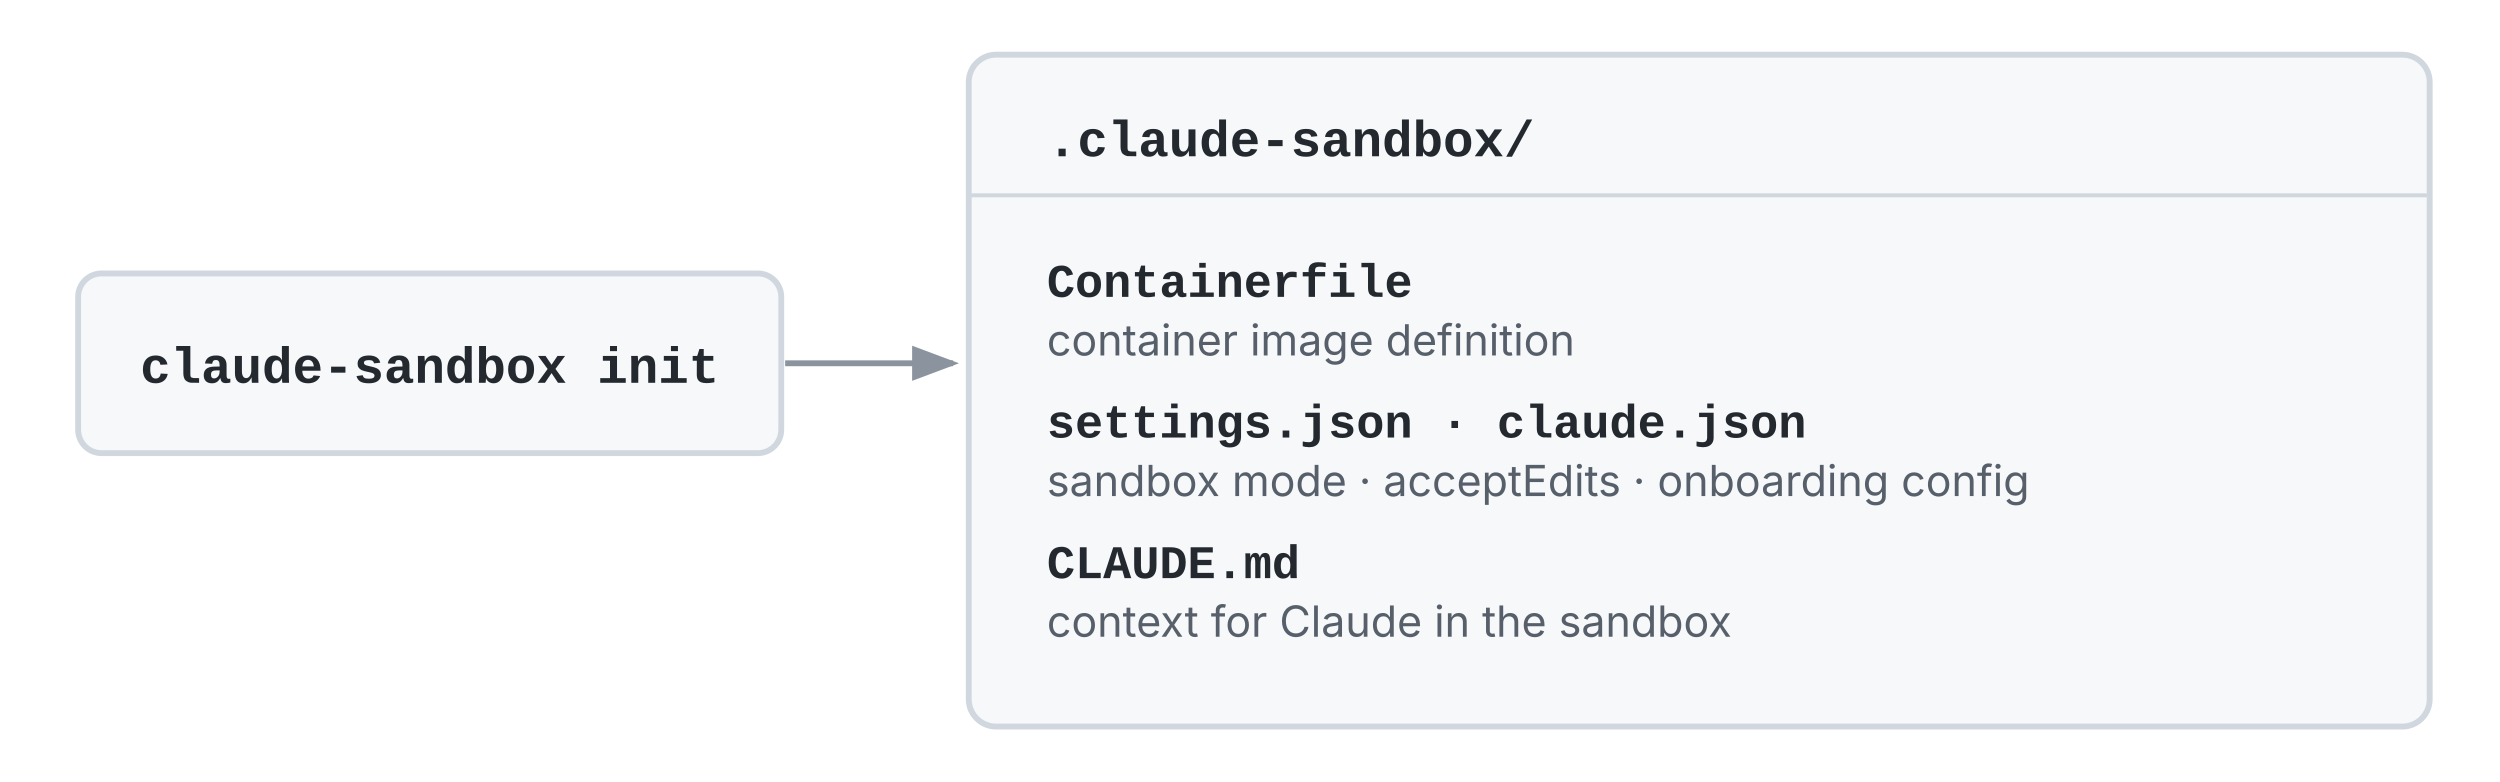
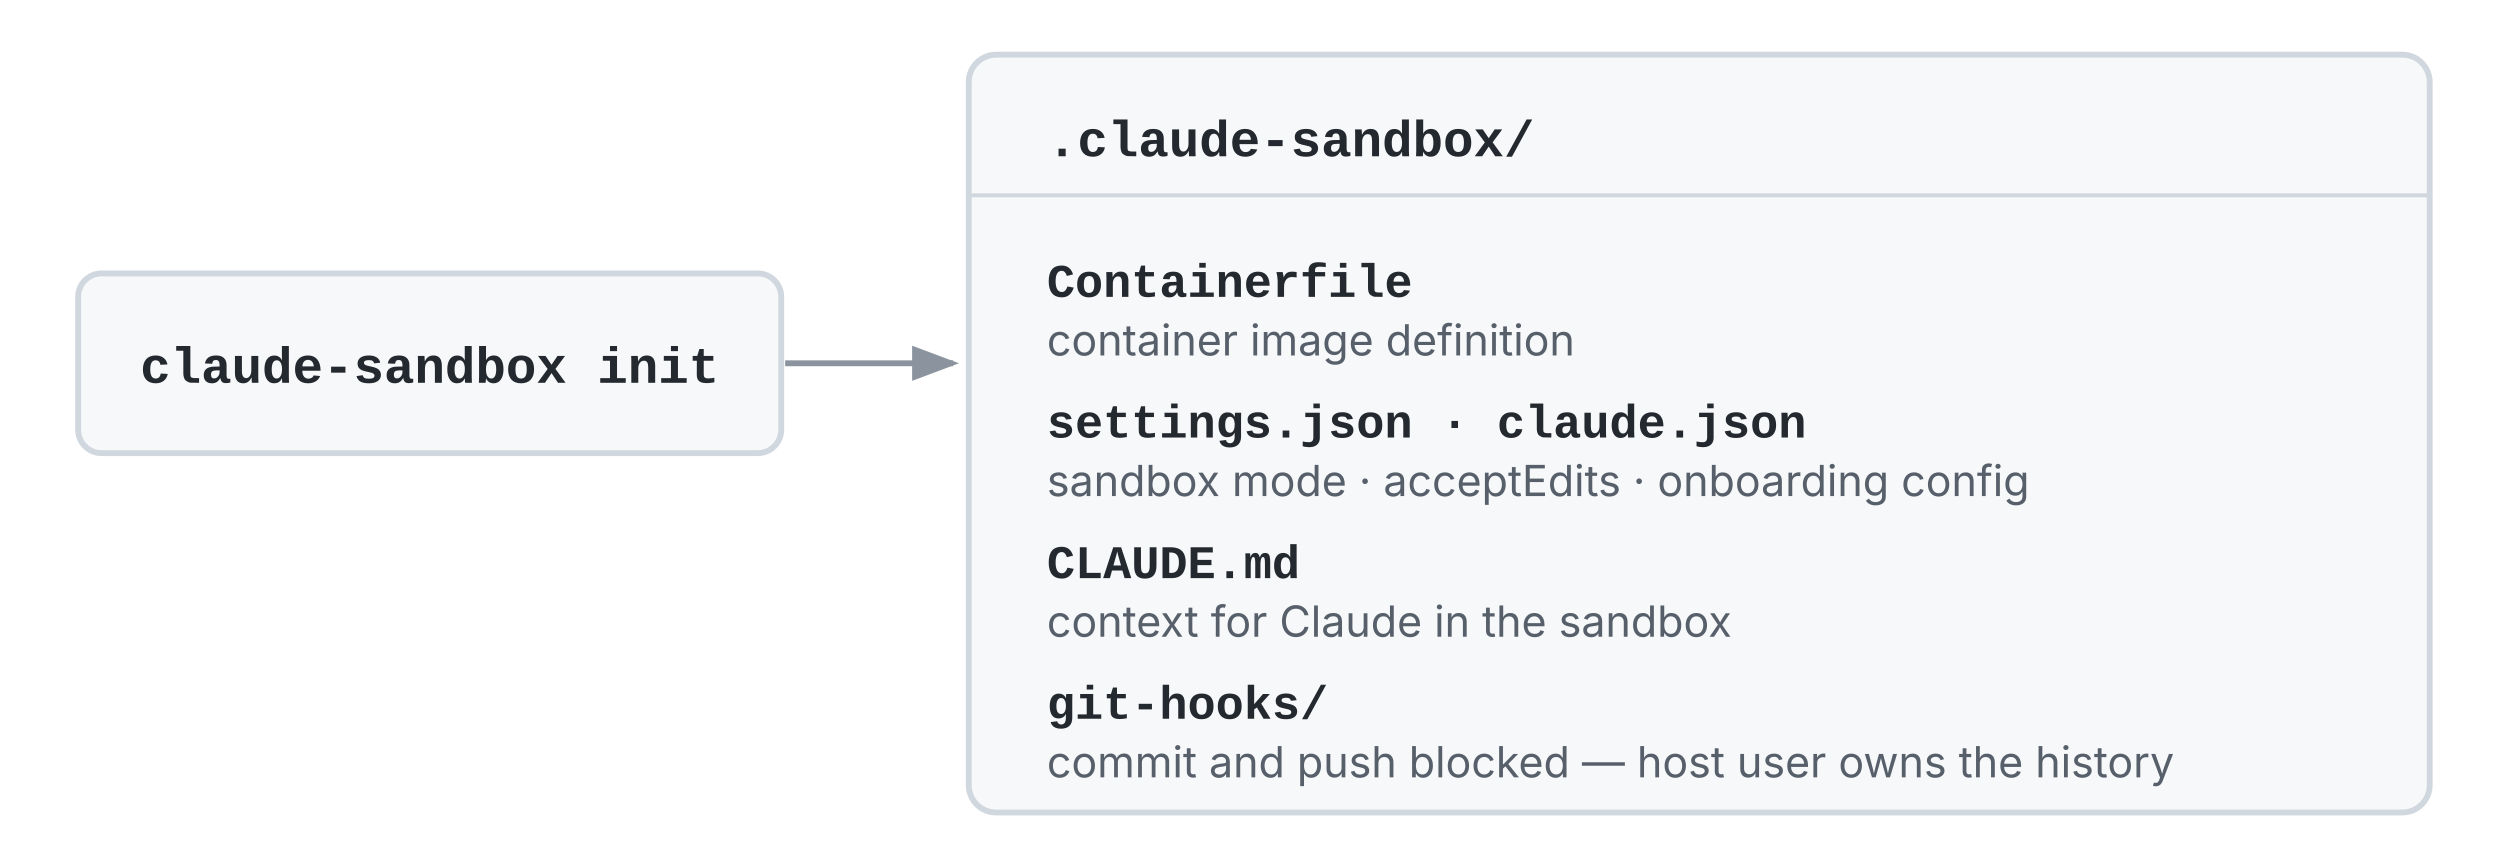
- <svg xmlns="http://www.w3.org/2000/svg" viewBox="0 0 640 200" width="640" height="200">
+ <svg xmlns="http://www.w3.org/2000/svg" viewBox="0 0 640 222" width="640" height="222">
  <defs>
    <marker id="arr" markerWidth="8" markerHeight="6" refX="7" refY="3" orient="auto">
      <polygon points="0 0, 8 3, 0 6" fill="#8b949e" />
    </marker>
  </defs>
  <style>
    text { font-family: -apple-system, BlinkMacSystemFont, 'Segoe UI', sans-serif; fill: #24292f; }
    .mono { font-family: 'SFMono-Regular', Consolas, 'Courier New', monospace; }
    .dim { font-size: 11px; fill: #57606a; }
  </style>
  <rect x="20" y="70" width="180" height="46" rx="6" fill="#f6f8fa" stroke="#d0d7de" stroke-width="1.5" />
  <text x="110" y="98" text-anchor="middle" class="mono" font-size="13" font-weight="600" fill="#57606a">claude-sandbox init</text>
  <line x1="201" y1="93" x2="244" y2="93" stroke="#8b949e" stroke-width="1.5" marker-end="url(#arr)" />
-   <rect x="248" y="14" width="374" height="172" rx="7" fill="#f6f8fa" stroke="#d0d7de" stroke-width="1.5" />
+   <rect x="248" y="14" width="374" height="194" rx="7" fill="#f6f8fa" stroke="#d0d7de" stroke-width="1.5" />
  <text x="268" y="40" class="mono" font-size="13" font-weight="600" fill="#0969da">.claude-sandbox/</text>
  <line x1="248" y1="50" x2="622" y2="50" stroke="#d0d7de" stroke-width="1" />
  <text x="268" y="76" class="mono" font-size="12" font-weight="600">Containerfile</text>
  <text x="268" y="91" class="dim">container image definition</text>
  <text x="268" y="112" class="mono" font-size="12" font-weight="600">settings.json · claude.json</text>
  <text x="268" y="127" class="dim">sandbox mode · acceptEdits · onboarding config</text>
  <text x="268" y="148" class="mono" font-size="12" font-weight="600">CLAUDE.md</text>
  <text x="268" y="163" class="dim">context for Claude in the sandbox</text>
+   <text x="268" y="184" class="mono" font-size="12" font-weight="600">git-hooks/</text>
+   <text x="268" y="199" class="dim">commit and push blocked — host user owns the history</text>
</svg>
